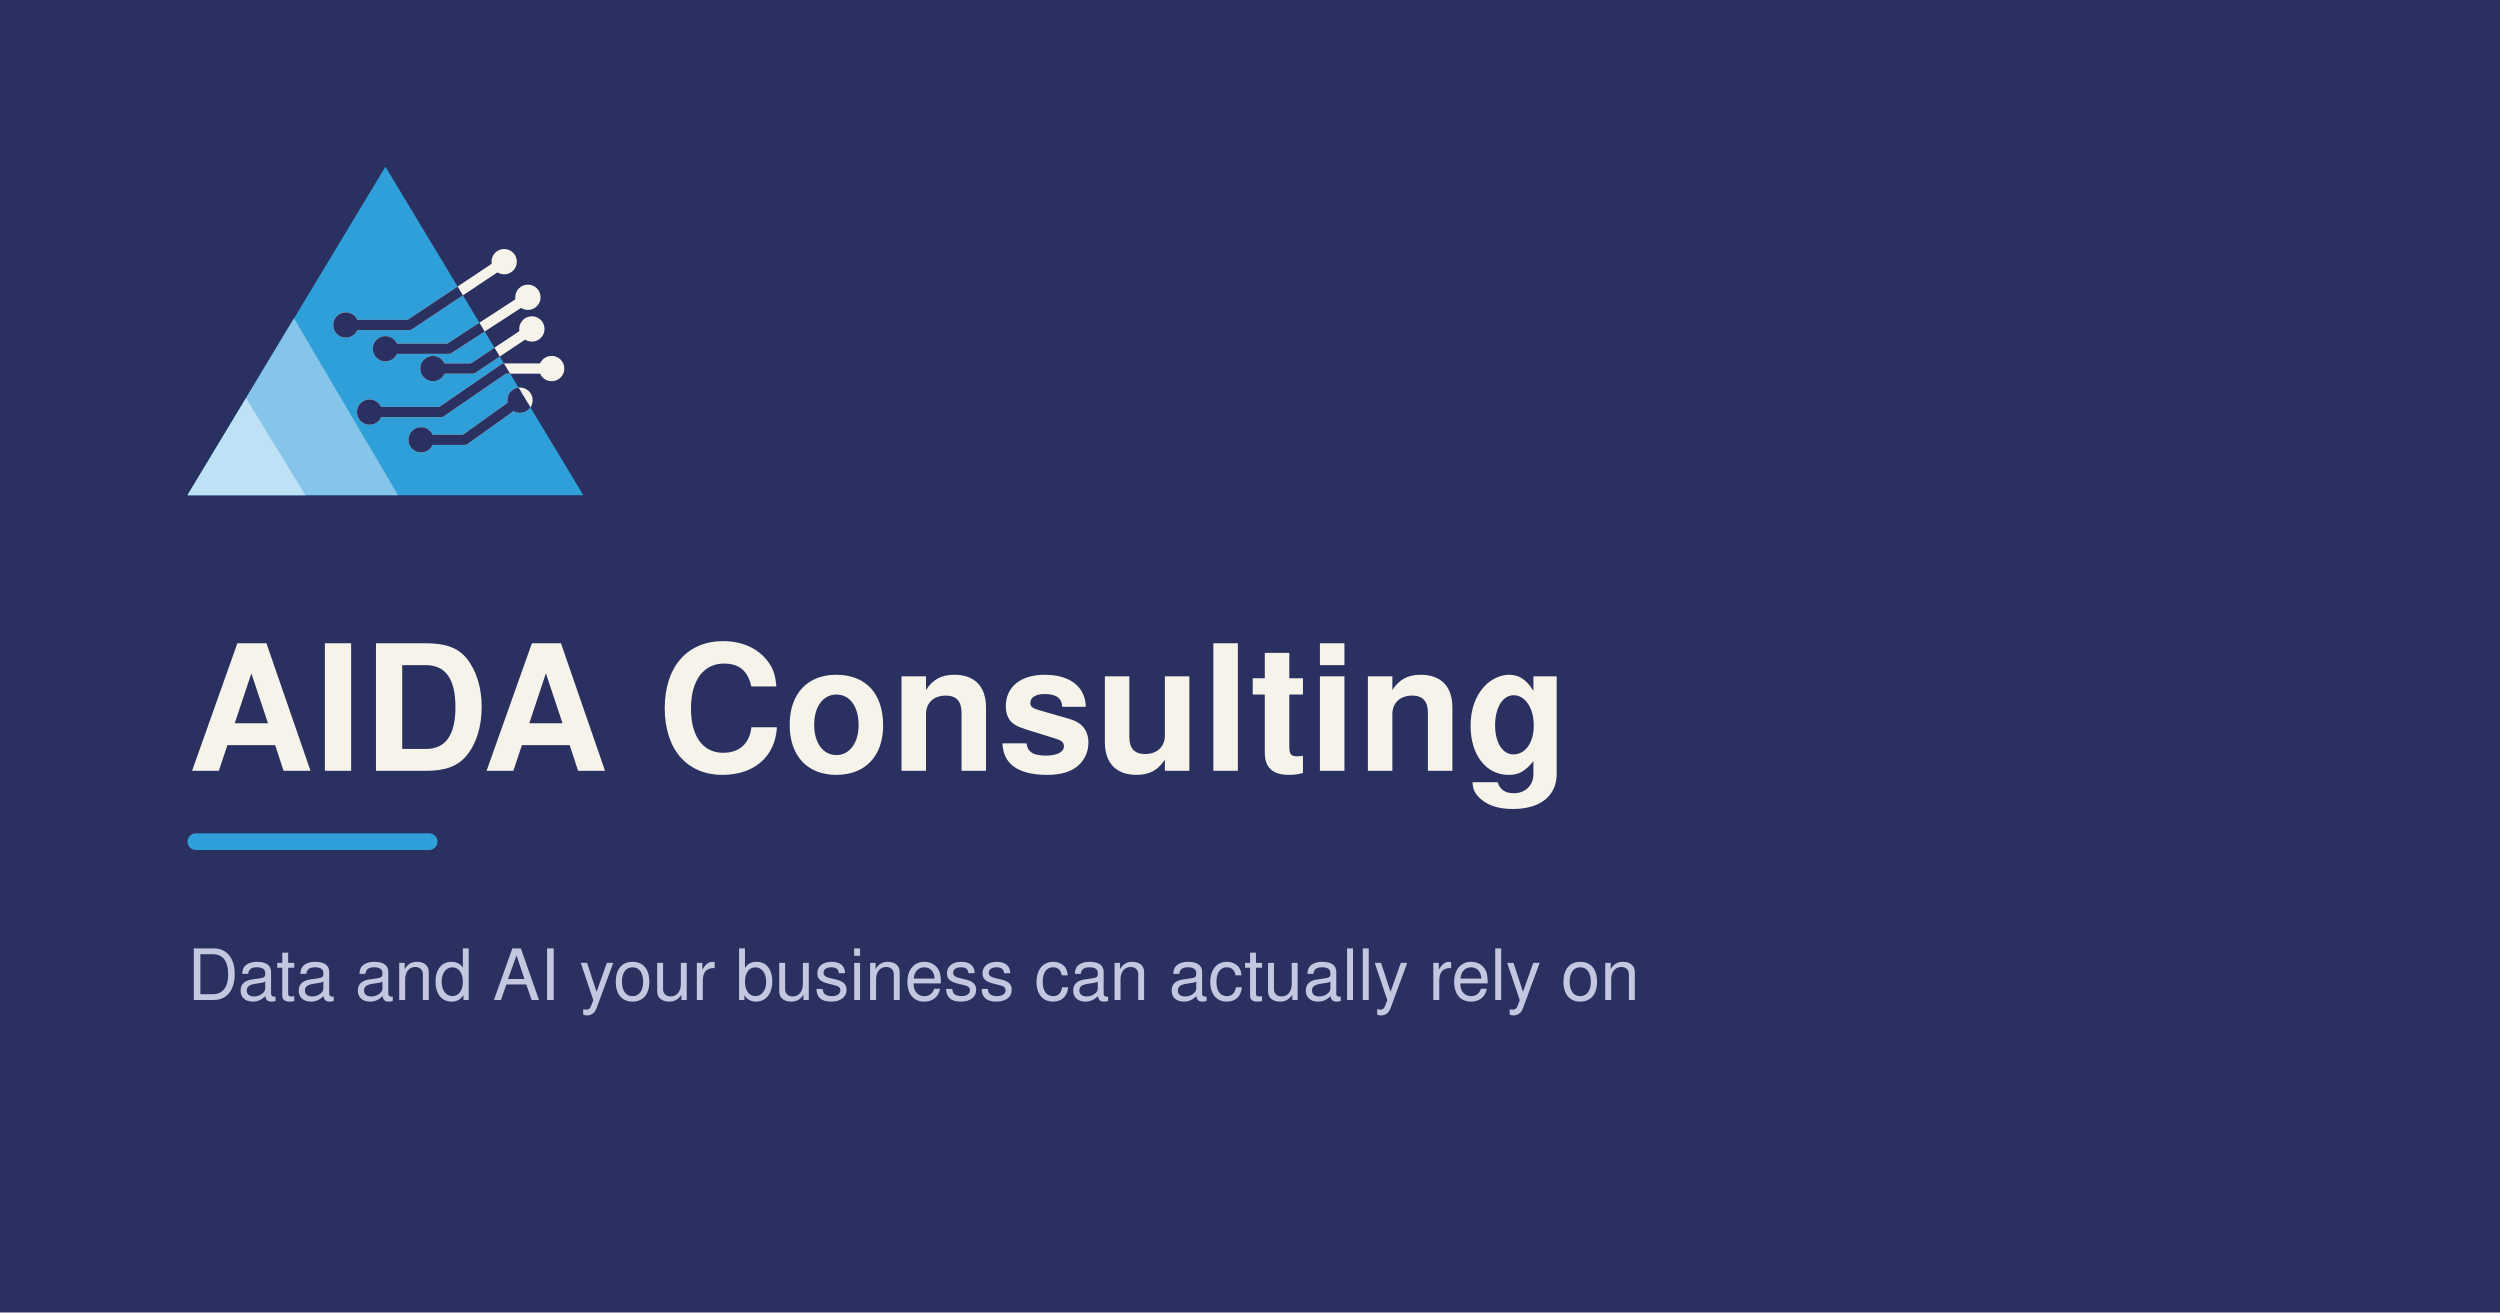
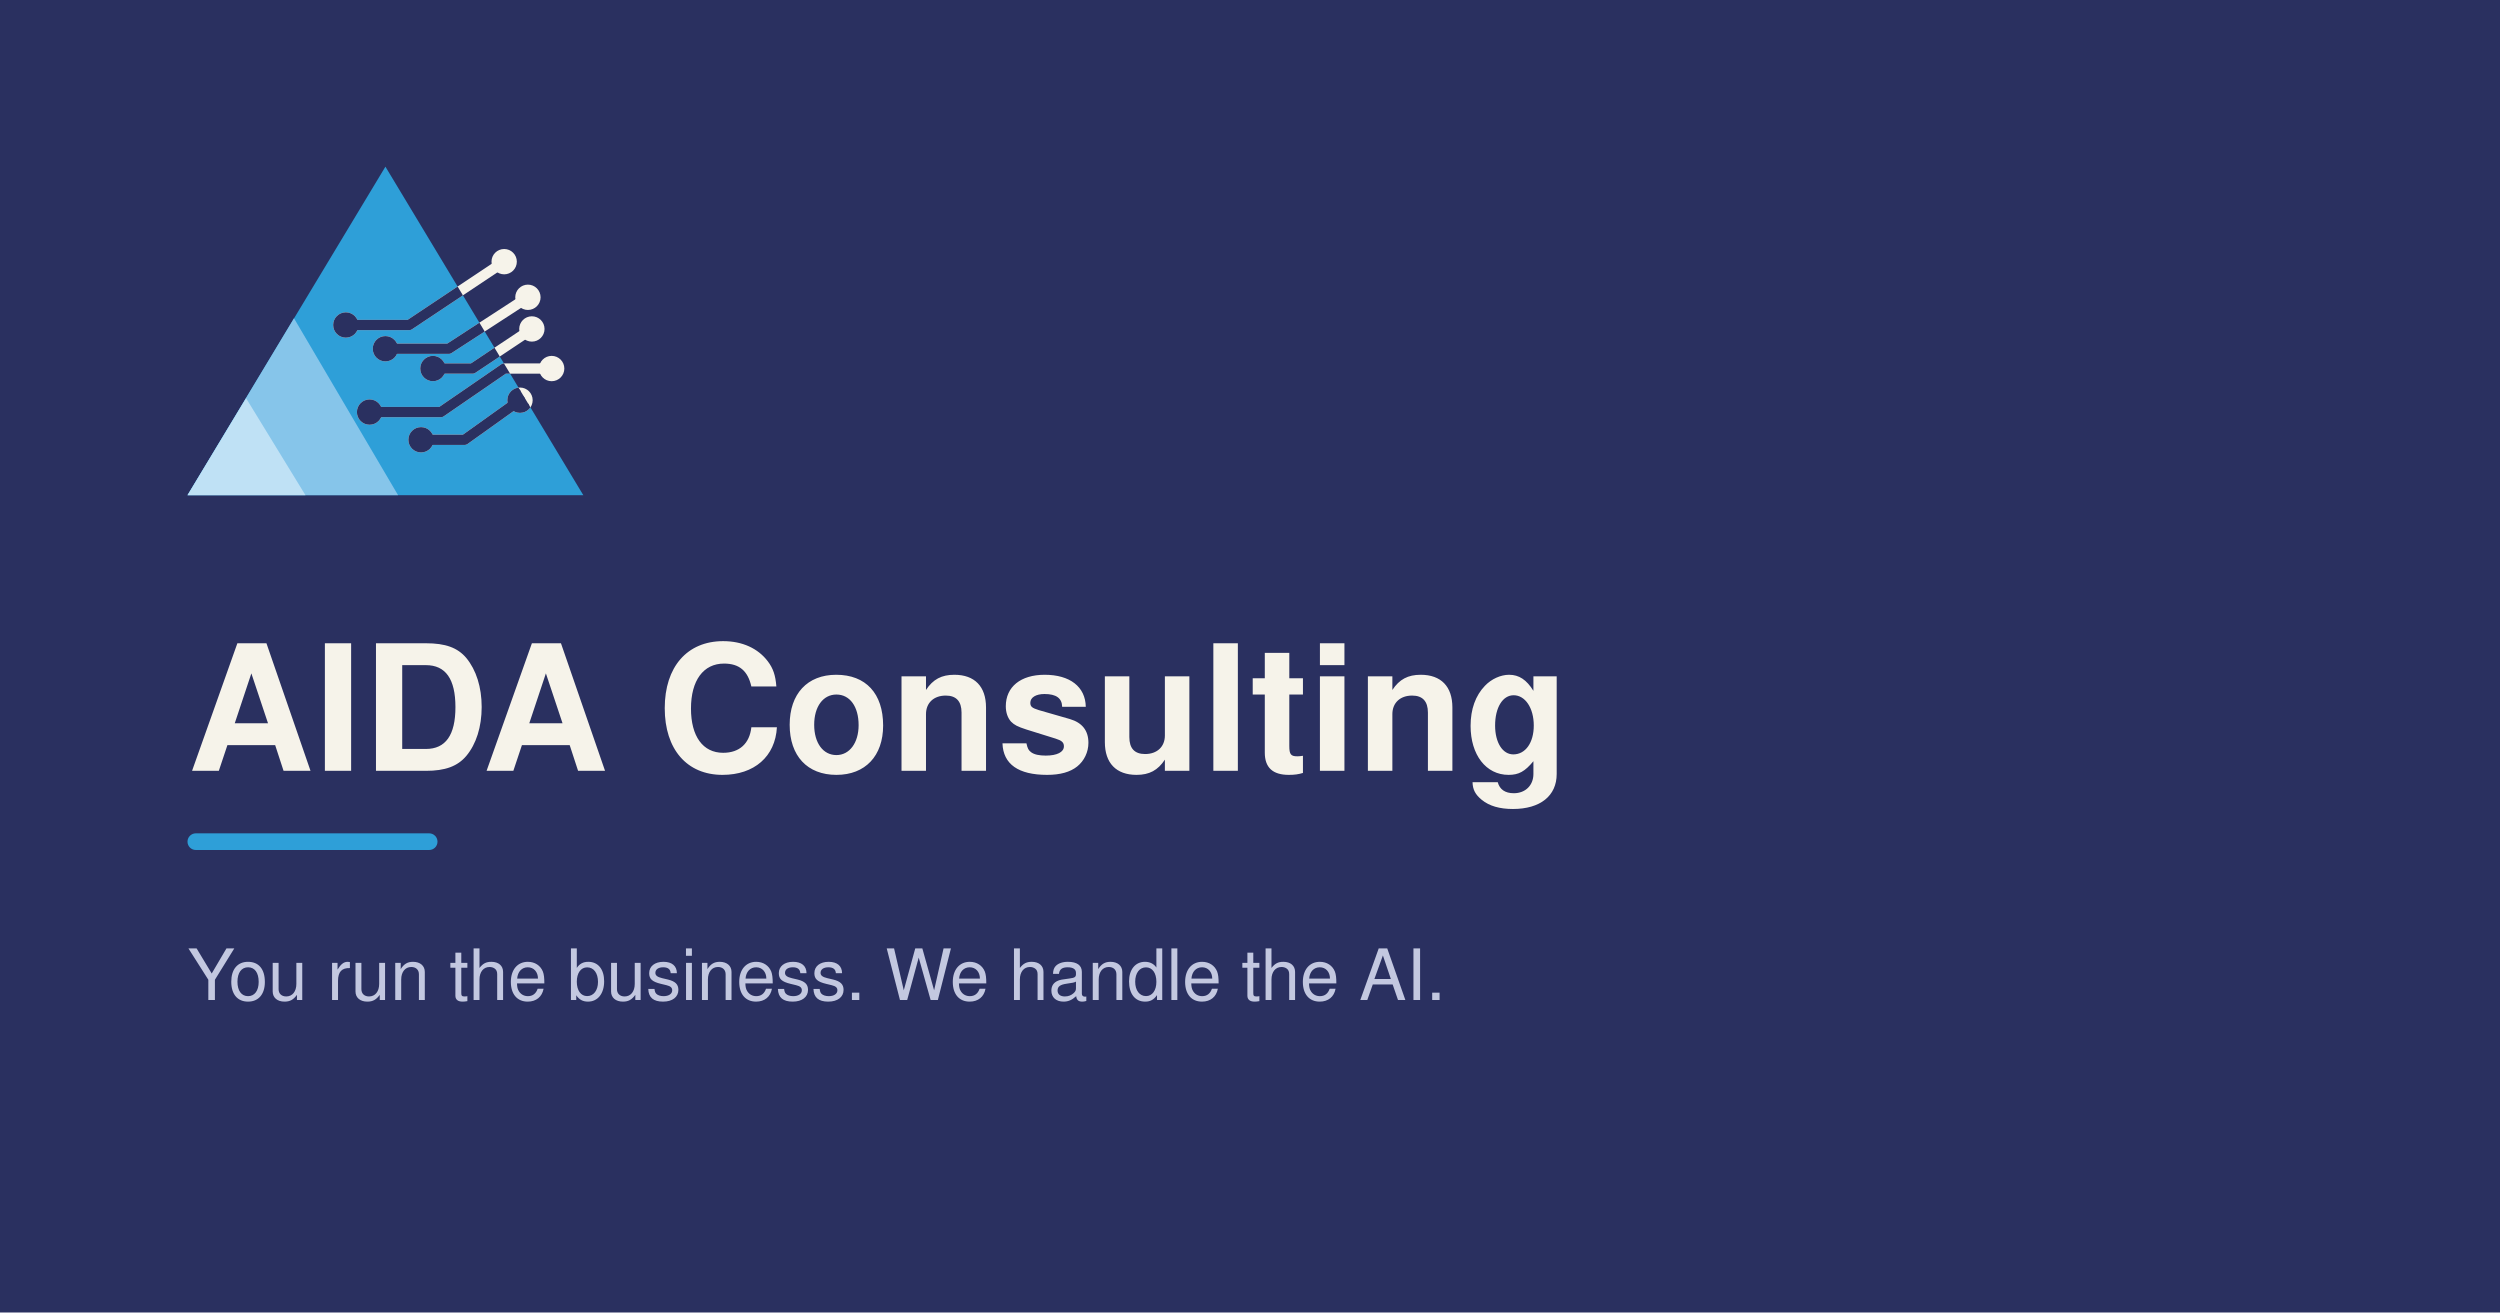
<svg xmlns="http://www.w3.org/2000/svg" viewBox="0 0 1200 630">
  <rect width="1200" height="630" fill="#2a3060" />
  <g transform="translate(90 80) scale(1.9)">
    <defs>
      <clipPath id="o">
        <path d="M50 0 100 83H0z" />
      </clipPath>
    </defs>
    <path d="M50 0 100 83H0z" fill="#2e9fd8" />
    <path d="M26.9 38.3 53.2 83H0z" fill="#86c5ea" />
    <path d="M14.8 58.5 29.8 83H0z" fill="#bfe1f5" />
    <g stroke="#f6f3ea" fill="#f6f3ea">
      <path d="M40 40H56L80 24M50 46H66L86 33M62 51H72L87 41M46 62H64L80 51H92M59 69H70L84 59" fill="none" stroke-width="2.6" stroke-linecap="round" stroke-linejoin="round" />
      <circle cx="40" cy="40" r="2.7" />
      <circle cx="80" cy="24" r="2.7" />
      <circle cx="50" cy="46" r="2.7" />
      <circle cx="86" cy="33" r="2.7" />
      <circle cx="62" cy="51" r="2.7" />
      <circle cx="87" cy="41" r="2.7" />
      <circle cx="46" cy="62" r="2.7" />
      <circle cx="92" cy="51" r="2.7" />
      <circle cx="59" cy="69" r="2.7" />
      <circle cx="84" cy="59" r="2.7" />
    </g>
    <g stroke="#2a3060" fill="#2a3060" clip-path="url(#o)">
      <path d="M40 40H56L80 24M50 46H66L86 33M62 51H72L87 41M46 62H64L80 51H92M59 69H70L84 59" fill="none" stroke-width="2.6" stroke-linecap="round" stroke-linejoin="round" />
      <circle cx="40" cy="40" r="2.7" />
      <circle cx="80" cy="24" r="2.7" />
      <circle cx="50" cy="46" r="2.7" />
      <circle cx="86" cy="33" r="2.7" />
      <circle cx="62" cy="51" r="2.7" />
      <circle cx="87" cy="41" r="2.7" />
      <circle cx="46" cy="62" r="2.7" />
      <circle cx="92" cy="51" r="2.7" />
      <circle cx="59" cy="69" r="2.7" />
      <circle cx="84" cy="59" r="2.7" />
    </g>
  </g>
  <text x="90" y="370" font-family="Helvetica, Arial, sans-serif" font-weight="700" font-size="84" fill="#f6f3ea">AIDA Consulting</text>
  <rect x="90" y="400" width="120" height="8" rx="4" fill="#2e9fd8" />
-   <text x="90" y="480" font-family="Helvetica, Arial, sans-serif" font-size="34" fill="#c3c8e0">Data and AI your business can actually rely on</text>
+   <text x="90" y="480" font-family="Helvetica, Arial, sans-serif" font-size="34" fill="#c3c8e0">You run the business. We handle the AI.</text>
</svg>
